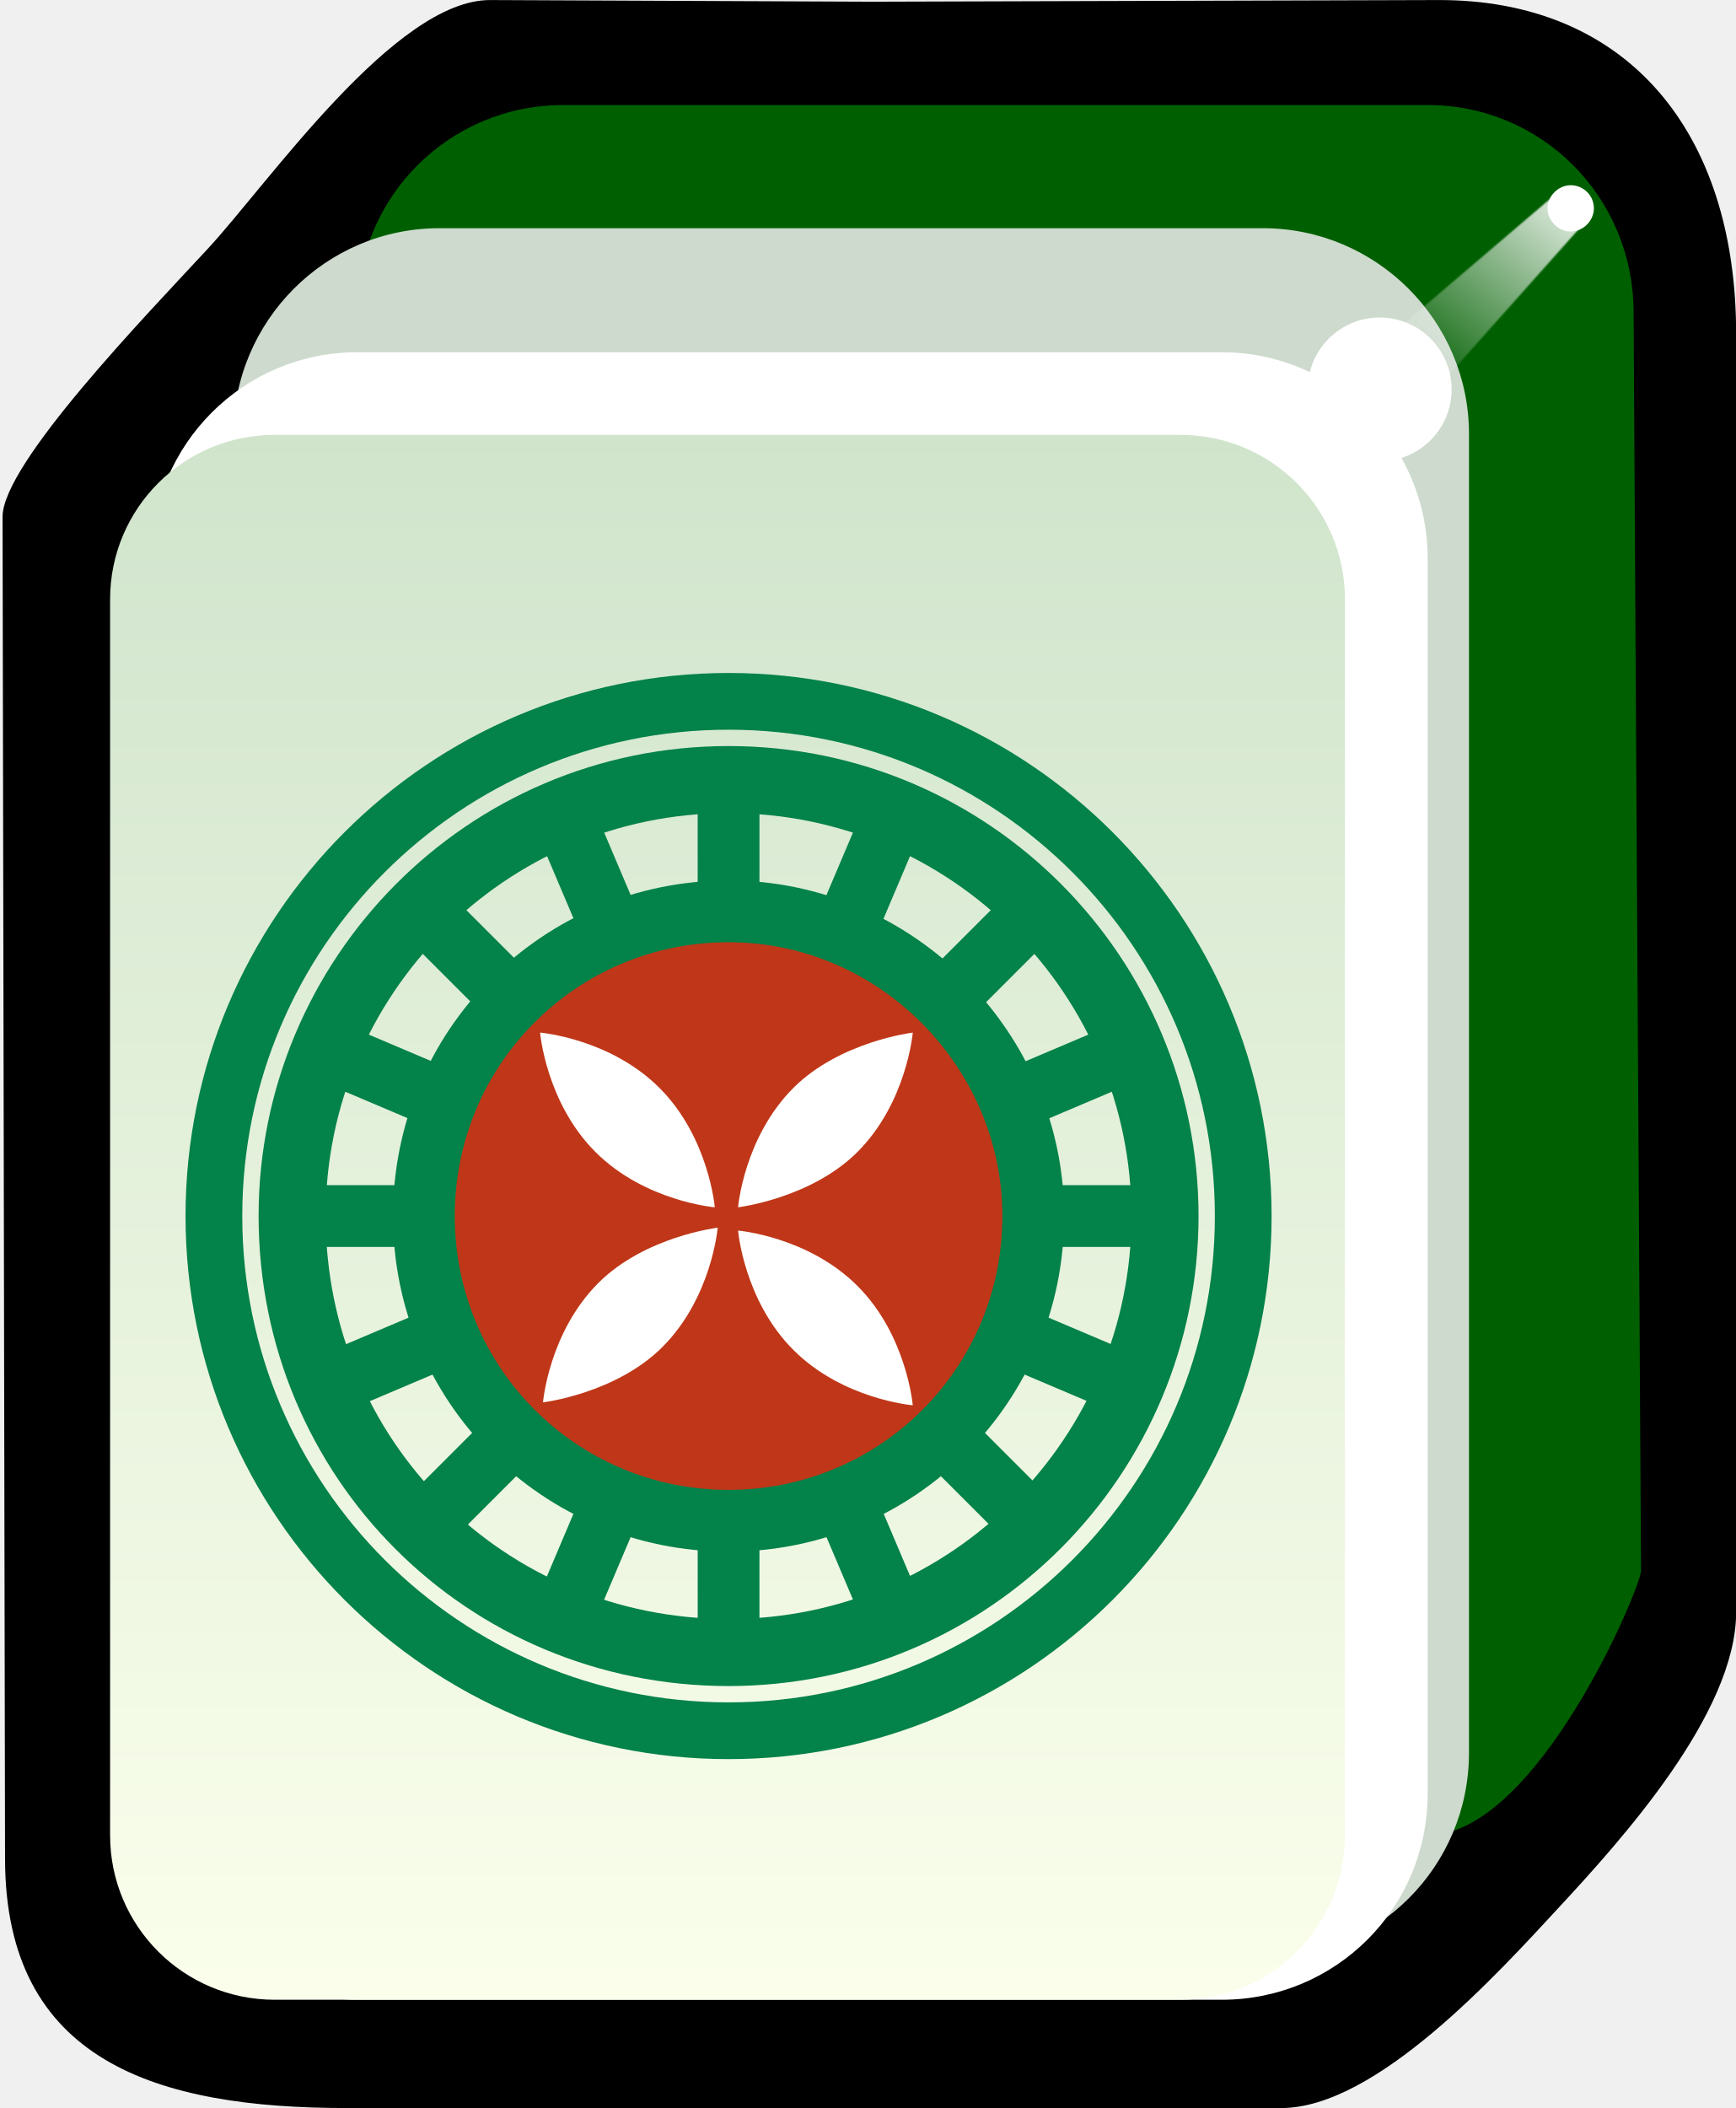
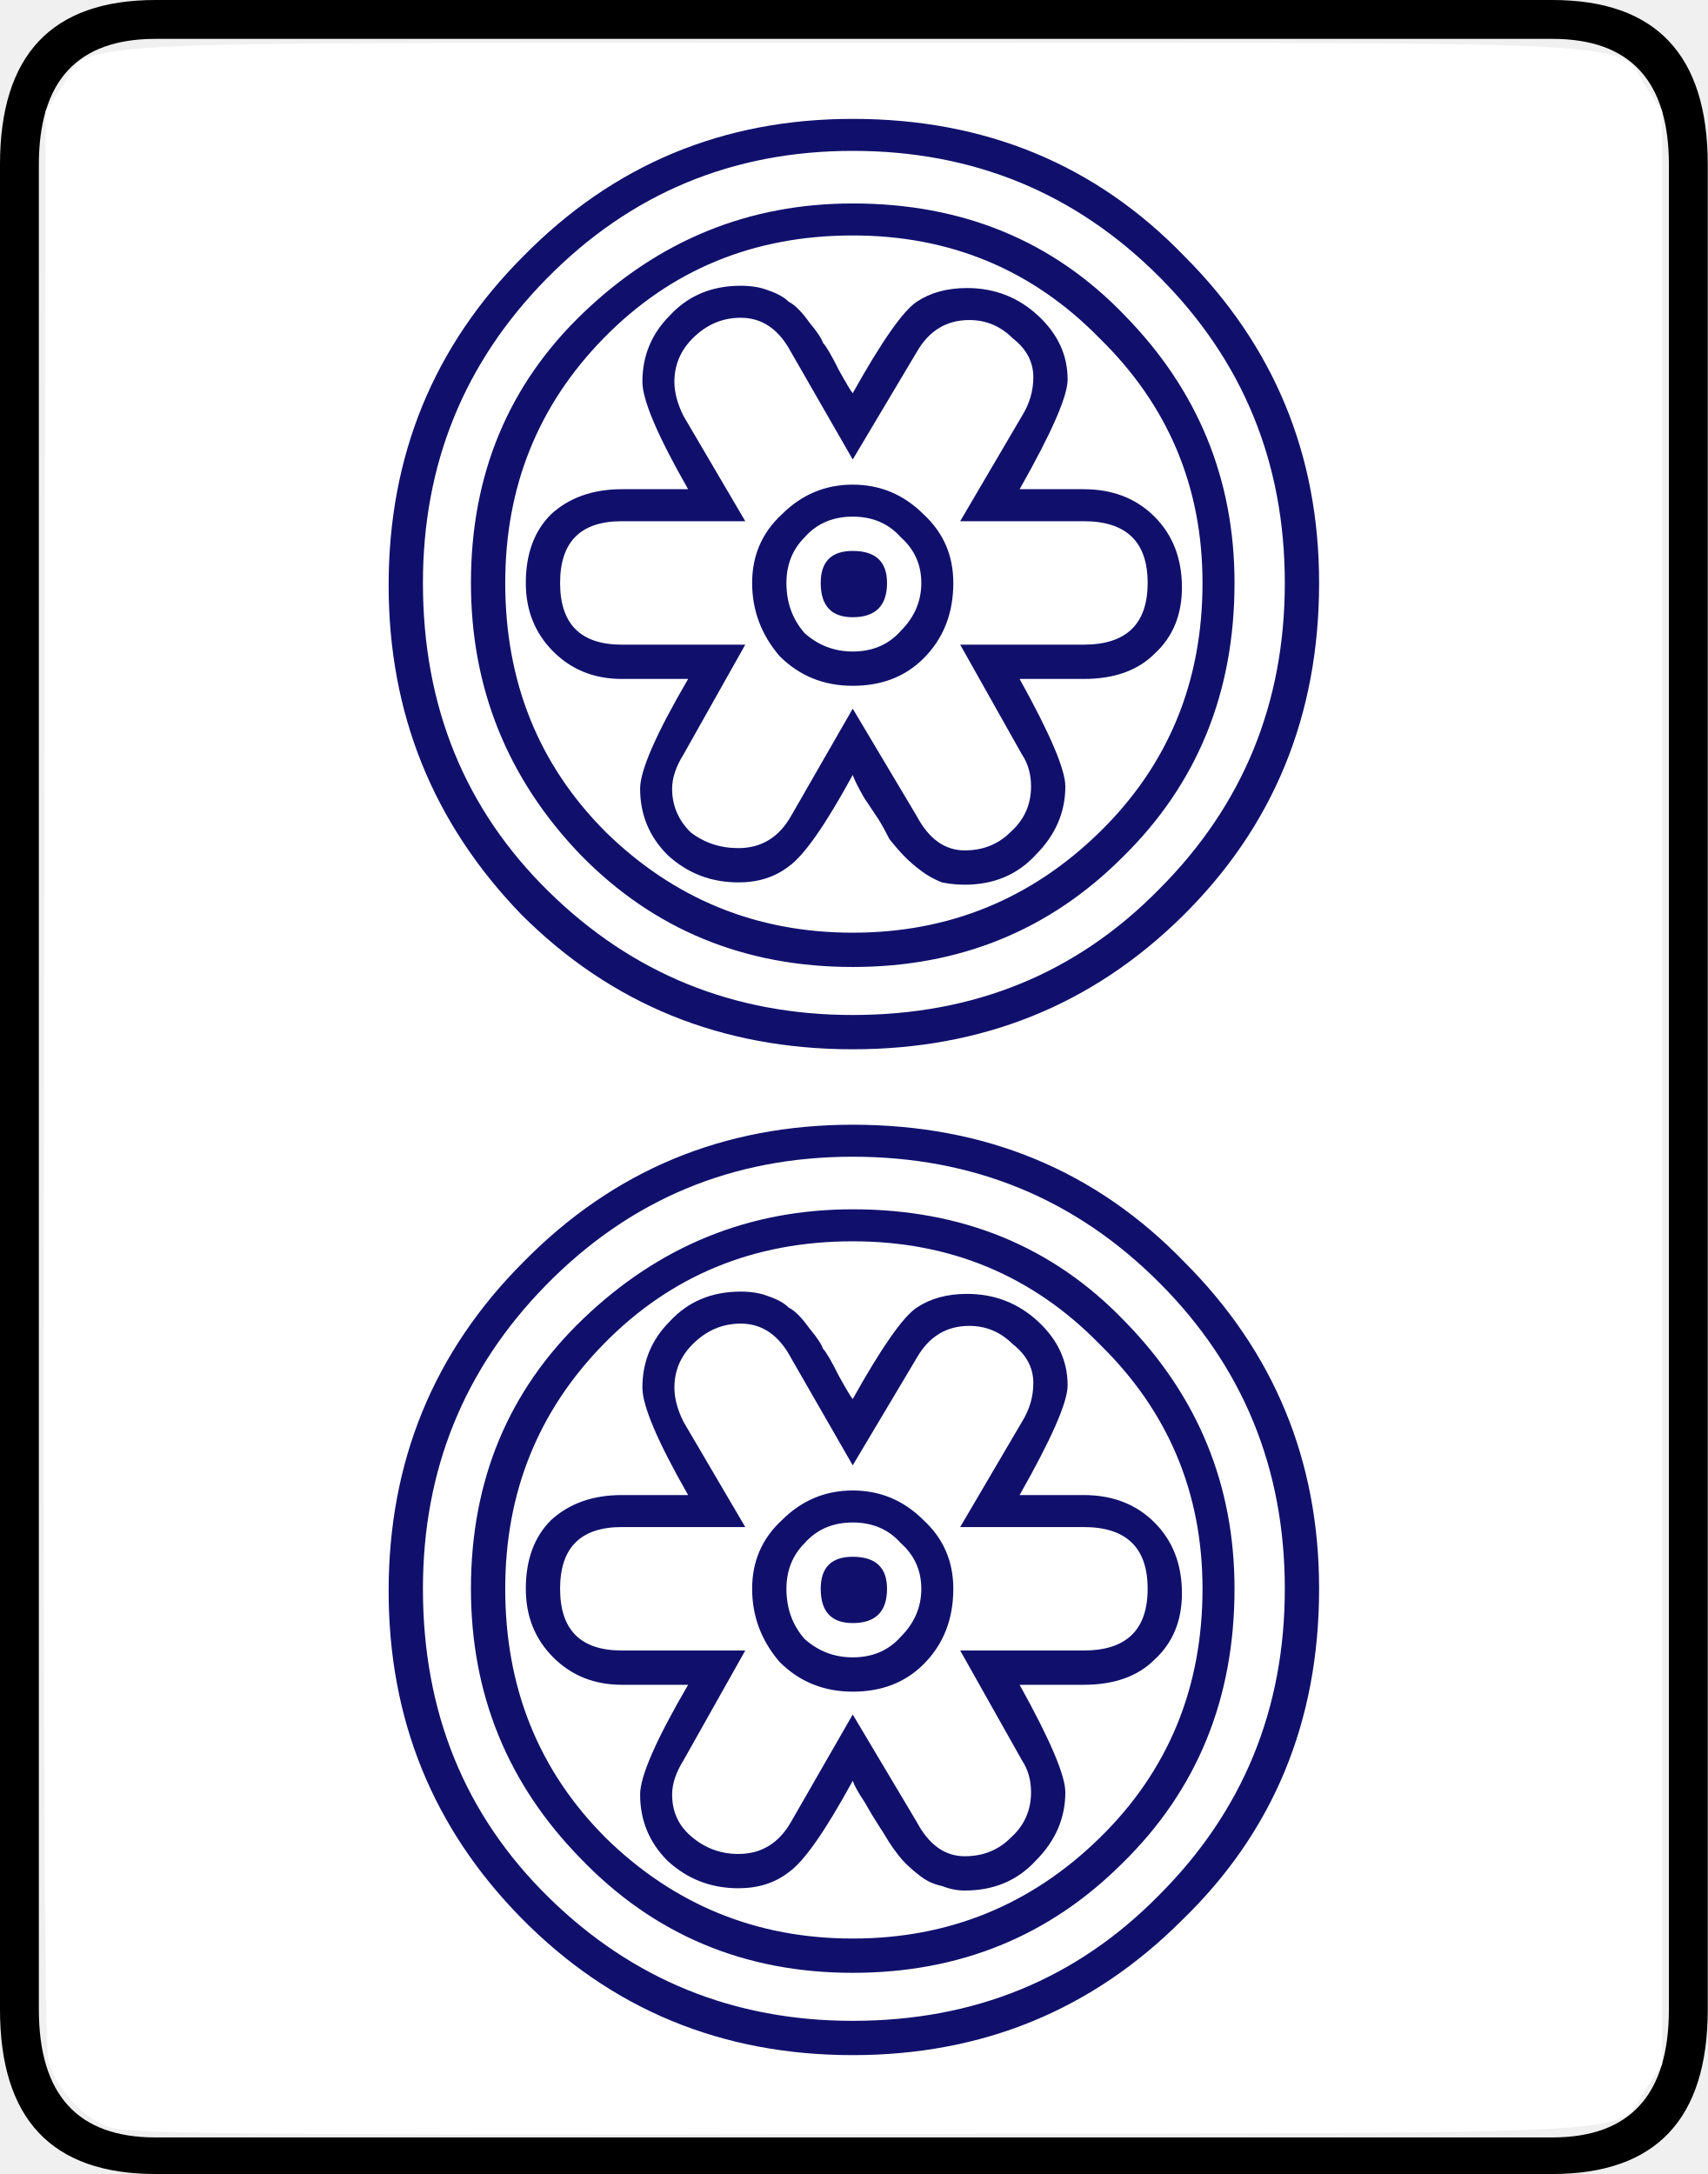
- <svg xmlns="http://www.w3.org/2000/svg" xml:space="preserve" id="svg2985" x="0" y="0" style="enable-background:new -192 293.9 210 255" version="1.1" viewBox="-192 293.9 210 255">
-   <style>.st0{enable-background:new}.st3{fill:#fff}.st9{fill:none;stroke:#038249;stroke-width:1.5}</style>
-   <switch>
-     <g>
-       <filter id="filter3970-5" width="1.217" height="1.215" x="-.109" y="-.108" color-interpolation-filters="sRGB">
-         <feGaussianBlur id="feGaussianBlur3972-8" stdDeviation=".128" />
-       </filter>
-       <g id="g4630" class="st0" transform="matrix(1.0006 0 0 1 -1.376 203.406)">
-         <g id="g3062">
-           <path id="rect4031" d="m-131.2 90.5 46.1.2 68.4-.2c22.9-.1 36.1 15.9 36.1 40.4v154.6c0 12.3-14 27.7-21.4 35.7s-22.1 24.3-33.6 24.3h-113c-22.9 0-41.3-5.6-41.3-30.2l-.3-162.3c0-6.4 17.3-24.3 24.8-32.4 7.4-8 22.7-30.2 34.2-30.1" />
-           <path id="rect3767" d="M-122.4 103.2h104.5c13.8 0 24.8 11.1 24.9 24.9l.9 152.4c0 2-12.6 32-25.8 32h-104.5c-13.8 0-24.9-11.1-24.9-24.9V128.1c0-13.8 11.1-24.9 24.9-24.9" style="fill:#005f00" />
-           <path id="rect3861" d="M-137.4 118.1h99.6c13.7 0 24.9 11.2 24.9 24.9v159.5c0 13.8-11.1 24.9-24.9 24.9h-99.6c-13.7 0-24.9-11.2-24.9-24.9V143.1c0-13.8 11.2-25 24.9-25" style="fill:#cddacd" />
-           <path id="rect3765" d="M-147.3 133.1h104.5c13.7 0 24.9 11.2 24.9 24.9v149.5c0 13.8-11.1 24.9-24.9 24.9h-104.5c-13.7 0-24.9-11.2-24.9-24.9V158c0-13.7 11.1-24.9 24.9-24.9" class="st3" />
-           <linearGradient id="rect3008_1_" x1="-324.883" x2="-324.883" y1="569.587" y2="531.068" gradientTransform="matrix(4.9807 0 0 -4.9841 1515.62 2981.96)" gradientUnits="userSpaceOnUse">
-             <stop offset="0" style="stop-color:#d0e4cc" />
-             <stop offset="1" style="stop-color:#fbffec" />
-           </linearGradient>
-           <path id="rect3008" d="M-157.3 143.1h109.5c11 0 19.9 8.9 19.9 19.9v149.5c0 11-8.9 19.9-19.9 19.9h-109.5c-11 0-19.9-8.9-19.9-19.9V163c0-11 8.9-19.9 19.9-19.9" style="fill:url(#rect3008_1_)" />
-           <path id="path3932" d="M2.2 115.7c0 1.5-1.3 2.8-2.8 2.8s-2.8-1.3-2.8-2.8 1.3-2.8 2.8-2.8 2.8 1.2 2.8 2.8" class="st3" />
-           <g id="path3936" style="filter:url(#filter3970-5)">
-             <linearGradient id="SVGID_1_" x1="-315.771" x2="-318.887" y1="590.47" y2="587.001" gradientTransform="matrix(7.1013 0 0 -6.6887 2243.616 4061.265)" gradientUnits="userSpaceOnUse">
-               <stop offset="0" style="stop-color:#fff" />
-               <stop offset="1" style="stop-color:#fff;stop-opacity:0" />
-             </linearGradient>
-             <path d="m-2.8 114.3-28.8 24.6 8.2 6 25.2-28.3z" style="fill:url(#SVGID_1_)" />
-           </g>
-           <path id="path3882" d="M-15 137.6c0 4.8-3.9 8.7-8.7 8.7s-8.7-3.9-8.7-8.7c0-4.8 3.9-8.7 8.7-8.7s8.7 3.9 8.7 8.7" class="st3" />
-           <g id="g3855" class="st0" transform="matrix(4.97804 0 0 4.98098 1.619 -203.22)">
-             <path id="path4291" d="M-8.4 88.5c0 6.9-5.6 12.5-12.5 12.5s-12.5-5.6-12.5-12.5S-27.8 76-20.9 76s12.5 5.6 12.5 12.5z" style="fill:none;stroke:#038249;stroke-width:1.378;stroke-linecap:round" />
-             <path id="path4295" d="M-10.3 88.5c0 5.8-4.7 10.6-10.6 10.6s-10.6-4.7-10.6-10.6c0-5.8 4.7-10.6 10.6-10.6s10.6 4.8 10.6 10.6z" style="fill:none;stroke:#038249;stroke-width:1.629;stroke-linecap:round" />
-             <path id="path4327" d="M-20.9 78v3.6" class="st9" />
-             <path id="path4346" d="M-31.4 88.5h3.6" class="st9" />
-             <path id="path4356" d="M-20.9 99v-3.6" class="st9" />
-             <path id="path4358" d="M-10.4 88.5H-14" class="st9" />
-             <path id="path4360" d="m-28.3 81.1 2.5 2.5" class="st9" />
-             <path id="path4362" d="m-28.3 96 2.5-2.5" class="st9" />
-             <path id="path4364" d="m-13.5 96-2.5-2.5" class="st9" />
-             <path id="path4366" d="m-13.5 81.1-2.5 2.5" class="st9" />
-             <path id="path4376" d="m-24.9 78.8 1.4 3.3" class="st9" />
-             <path id="path4378" d="m-30.6 92.6 3.3-1.4" class="st9" />
-             <path id="path4380" d="m-16.9 98.2-1.4-3.3" class="st9" />
-             <path id="path4382" d="m-11.2 84.5-3.3 1.4" class="st9" />
-             <path id="path4384" d="m-30.6 84.5 3.3 1.4" class="st9" />
-             <path id="path4386" d="m-24.9 98.2 1.4-3.3" class="st9" />
-             <path id="path4388" d="m-11.2 92.6-3.3-1.4" class="st9" />
-             <path id="path4390" d="m-16.9 78.8-1.4 3.3" class="st9" />
-             <path id="path4301" d="M-13.5 88.5c0 4.1-3.3 7.4-7.4 7.4s-7.4-3.3-7.4-7.4 3.3-7.4 7.4-7.4 7.4 3.4 7.4 7.4z" style="fill:#bf3718;stroke:#038249;stroke-width:1.5;stroke-linecap:round" />
-             <g id="g3849" transform="rotate(-45 17.625 29.531)">
-               <path id="path4497" d="M-51.7 44s-1.3 1.1-3 1.1c-1.6 0-3-1.1-3-1.1s1.3-1.1 3-1.1c1.6 0 3 1.1 3 1.1" class="st3" />
-               <path id="path4533" d="M-51 44s1.3-1.1 3-1.1c1.6 0 3 1.1 3 1.1s-1.3 1.1-3 1.1c-1.6 0-3-1.1-3-1.1" class="st3" />
-               <path id="path4575" d="M-51.4 44.4s1.1 1.3 1.1 3-1.1 3-1.1 3-1.1-1.3-1.1-3 1.1-3 1.1-3" class="st3" />
-               <path id="path4577" d="M-51.4 43.6s-1.1-1.3-1.1-3 1.1-3 1.1-3 1.1 1.3 1.1 3-1.1 3-1.1 3" class="st3" />
-             </g>
-           </g>
-         </g>
-       </g>
+ <svg xmlns="http://www.w3.org/2000/svg" width="74.7" height="95.1" id="svg2" version="1.1">
+   <defs id="defs4" />
+   <g transform="translate(-862.3434,-406.463)" id="g3205">
+     <g transform="translate(829.3863,411.3542)" style="font-size:100px;font-style:normal;font-variant:normal;font-weight:normal;font-stretch:normal;fill:#000000;fill-opacity:1;stroke:none;font-family:Droid Serif;-inkscape-font-specification:Droid Serif" id="text4347">
+       <path d="m 107.657,83.009 c -8e-5,4.8 -2.267,7.2 -6.8,7.2 l -61.1,0 c -4.533,-1.9e-5 -6.8,-2.4 -6.8,-7.2 l 0,-80.7 c -3e-6,-4.8 2.267,-7.2 6.8,-7.2 l 61.1,0 c 4.533,7.6e-5 6.8,2.4 6.8,7.2 l 0,80.7 m -1.7,0 0,-80.7 c -8e-5,-3.667 -1.7,-5.5 -5.1,-5.5 l -61.1,0 c -3.4,7.43e-5 -5.1,1.833 -5.1,5.5 l 0,80.7 c -5e-6,3.733 1.7,5.6 5.1,5.6 l 61.1,0 c 3.4,-1.7e-5 5.1,-1.867 5.1,-5.6" id="path4352" />
    </g>
-   </switch>
+     <path style="fill:#ffffff;fill-opacity:1;fill-rule:nonzero;stroke:none" d="M 4.771,93.046 C 3.573,92.622 2.455,91.385 2.11,90.102 1.95,89.509 1.885,74.094 1.927,47.025 L 1.993,4.87 2.704,3.795 C 4.077,1.722 1.286,1.877 37.349,1.877 c 36.062,0 33.272,-0.155 34.644,1.919 l 0.711,1.075 0,42.716 0,42.716 -0.693,1.048 c -1.402,2.118 1.665,1.939 -34.283,2 -27.014,0.046 -32.102,-0.001 -32.956,-0.304 l 0,0 z" id="path4358" transform="translate(862.3434,406.463)" />
+     <path style="font-size:100px;font-style:normal;font-variant:normal;font-weight:normal;font-stretch:normal;fill:#10106c;fill-opacity:1;stroke:none;font-family:Droid Serif;-inkscape-font-specification:Droid Serif" id="path4356-1" d="m 920.043,475.963 c -6e-5,5.8 -2,10.633 -6,14.5 -3.933,3.933 -8.733,5.9 -14.4,5.9 -5.733,-2e-5 -10.567,-2 -14.5,-6 -3.867,-3.933 -5.8,-8.7 -5.8,-14.3 -2e-5,-5.667 1.967,-10.467 5.9,-14.4 3.933,-4 8.733,-6 14.4,-6 5.8,3e-5 10.633,2 14.5,6 3.933,3.933 5.9,8.7 5.9,14.3 m -1.5,0 c -6e-5,-5.267 -1.833,-9.733 -5.5,-13.4 -3.667,-3.667 -8.133,-5.5 -13.4,-5.5 -5.267,3e-5 -9.733,1.867 -13.4,5.6 -3.6,3.667 -5.4,8.1 -5.4,13.3 -2e-5,5.4 1.833,9.9 5.5,13.5 3.667,3.6 8.1,5.4 13.3,5.4 5.333,-1e-5 9.8,-1.833 13.4,-5.5 3.667,-3.667 5.5,-8.133 5.5,-13.4 m -18.9,-16.6 c 4.8,2e-5 8.767,1.633 11.9,4.9 3.2,3.267 4.8,7.167 4.8,11.7 -6e-5,4.8 -1.633,8.8 -4.9,12 -3.2,3.2 -7.133,4.8 -11.8,4.8 -4.733,-10e-6 -8.7,-1.667 -11.9,-5 -3.2,-3.267 -4.8,-7.2 -4.8,-11.8 -2e-5,-4.733 1.633,-8.667 4.9,-11.8 3.333,-3.2 7.267,-4.8 11.8,-4.8 m -10.8,27.5 c 3,2.933 6.6,4.4 10.8,4.4 4.2,-10e-6 7.8,-1.467 10.8,-4.4 3,-2.933 4.5,-6.567 4.5,-10.9 -5e-5,-4.2 -1.5,-7.767 -4.5,-10.7 -2.933,-3 -6.533,-4.5 -10.8,-4.5 -4.333,2e-5 -7.967,1.5 -10.9,4.5 -2.867,2.933 -4.3,6.5 -4.3,10.7 -3e-5,4.333 1.467,7.967 4.4,10.9 m 20.9,-15 c 1.267,10e-6 2.3,0.4 3.1,1.2 0.8,0.8 1.2,1.833 1.2,3.1 -6e-5,1.2 -0.4,2.167 -1.2,2.9 -0.733,0.733 -1.767,1.1 -3.1,1.1 l -2.8,0 c 1.333,2.4 2,3.967 2,4.7 -5e-5,1.133 -0.433,2.133 -1.3,3 -0.8,0.867 -1.833,1.3 -3.1,1.3 -0.333,-1e-5 -0.667,-0.067 -1,-0.2 -0.333,-0.067 -0.633,-0.2 -0.9,-0.4 -0.267,-0.2 -0.5,-0.4 -0.7,-0.6 -0.2,-0.2 -0.433,-0.5 -0.7,-0.9 -0.2,-0.333 -0.367,-0.6 -0.5,-0.8 -0.133,-0.2 -0.333,-0.533 -0.6,-1 -0.267,-0.4 -0.433,-0.7 -0.5,-0.9 -1.2,2.2 -2.133,3.533 -2.8,4 -0.6,0.467 -1.333,0.7 -2.2,0.7 -1.2,-10e-6 -2.233,-0.4 -3.1,-1.2 -0.8,-0.8 -1.2,-1.767 -1.2,-2.9 -3e-5,-0.8 0.7,-2.4 2.1,-4.8 l -2.9,0 c -1.2,0 -2.2,-0.4 -3,-1.2 -0.8,-0.8 -1.2,-1.8 -1.2,-3 -3e-5,-1.267 0.367,-2.267 1.1,-3 0.8,-0.733 1.833,-1.1 3.1,-1.1 l 2.9,0 c -1.333,-2.333 -2,-3.9 -2,-4.7 -3e-5,-1.133 0.4,-2.1 1.2,-2.9 0.8,-0.867 1.833,-1.3 3.1,-1.3 0.467,2e-5 0.867,0.067 1.2,0.2 0.4,0.133 0.7,0.3 0.9,0.5 0.267,0.133 0.567,0.433 0.9,0.9 0.333,0.4 0.533,0.7 0.6,0.9 0.133,0.133 0.367,0.533 0.7,1.2 0.333,0.6 0.533,0.933 0.6,1 1.267,-2.267 2.2,-3.6 2.8,-4 0.6,-0.4 1.333,-0.6 2.2,-0.6 1.2,2e-5 2.233,0.4 3.1,1.2 0.867,0.8 1.3,1.733 1.3,2.8 -5e-5,0.733 -0.7,2.333 -2.1,4.8 l 2.8,0 m -5.2,15.8 c 0.8,-1e-5 1.467,-0.267 2,-0.8 0.6,-0.533 0.9,-1.2 0.9,-2 -5e-5,-0.533 -0.133,-1 -0.4,-1.4 l -2.7,-4.8 5.4,0 c 1.867,0 2.8,-0.9 2.8,-2.7 -5e-5,-1.8 -0.933,-2.7 -2.8,-2.7 l -5.4,0 2.7,-4.6 c 0.333,-0.533 0.5,-1.1 0.5,-1.7 -5e-5,-0.667 -0.3,-1.233 -0.9,-1.7 -0.533,-0.533 -1.167,-0.8 -1.9,-0.8 -1,2e-5 -1.767,0.467 -2.3,1.4 l -2.8,4.7 -2.7,-4.7 c -0.533,-1 -1.267,-1.5 -2.2,-1.5 -0.8,2e-5 -1.5,0.3 -2.1,0.9 -0.533,0.533 -0.8,1.167 -0.8,1.9 -3e-5,0.467 0.133,0.967 0.4,1.5 l 2.7,4.6 -5.4,0 c -1.8,1e-5 -2.7,0.9 -2.7,2.7 -3e-5,1.8 0.9,2.7 2.7,2.7 l 5.4,0 -2.7,4.8 c -0.333,0.533 -0.5,1.033 -0.5,1.5 -3e-5,0.733 0.267,1.333 0.8,1.8 0.6,0.533 1.3,0.8 2.1,0.8 1,-10e-6 1.767,-0.467 2.3,-1.4 l 2.7,-4.7 2.8,4.7 c 0.533,1 1.233,1.5 2.1,1.5 m -8,-14.7 c 0.867,-0.867 1.9,-1.3 3.1,-1.3 1.2,10e-6 2.233,0.433 3.1,1.3 0.867,0.8 1.3,1.8 1.3,3 -4e-5,1.333 -0.433,2.433 -1.3,3.3 -0.8,0.8 -1.833,1.2 -3.1,1.2 -1.267,0 -2.333,-0.433 -3.2,-1.3 -0.8,-0.933 -1.2,-2 -1.2,-3.2 -4e-5,-1.2 0.433,-2.2 1.3,-3 m 3.1,6 c 0.867,0 1.567,-0.3 2.1,-0.9 0.6,-0.6 0.9,-1.3 0.9,-2.1 -4e-5,-0.8 -0.3,-1.467 -0.9,-2 -0.533,-0.6 -1.233,-0.9 -2.1,-0.9 -0.867,1e-5 -1.567,0.3 -2.1,0.9 -0.533,0.533 -0.8,1.2 -0.8,2 -4e-5,0.867 0.267,1.6 0.8,2.2 0.6,0.533 1.3,0.8 2.1,0.8 m 1.5,-3 c -4e-5,1 -0.5,1.5 -1.5,1.5 -0.933,0 -1.4,-0.5 -1.4,-1.5 -4e-5,-0.933 0.467,-1.4 1.4,-1.4 1,1e-5 1.5,0.467 1.5,1.4 m 18.9,-44 c -6e-5,5.8 -2,10.667 -6,14.6 -3.933,3.867 -8.733,5.8 -14.4,5.8 -5.733,3e-5 -10.567,-1.967 -14.5,-5.9 -3.867,-4 -5.8,-8.8 -5.8,-14.4 -2e-5,-5.667 1.967,-10.467 5.9,-14.4 3.933,-4 8.733,-6 14.4,-6 5.8,7e-5 10.633,2 14.5,6 3.933,3.933 5.9,8.7 5.9,14.3 m -1.5,0 c -6e-5,-5.267 -1.833,-9.733 -5.5,-13.4 -3.667,-3.667 -8.133,-5.5 -13.4,-5.5 -5.267,7e-5 -9.733,1.867 -13.4,5.6 -3.6,3.667 -5.4,8.1 -5.4,13.3 -2e-5,5.4 1.833,9.9 5.5,13.5 3.667,3.6 8.1,5.4 13.3,5.4 5.333,3e-5 9.8,-1.833 13.4,-5.5 3.667,-3.667 5.5,-8.133 5.5,-13.4 m -18.9,-16.6 c 4.8,7e-5 8.767,1.633 11.9,4.9 3.2,3.267 4.8,7.167 4.8,11.7 -6e-5,4.8 -1.633,8.8 -4.9,12 -3.2,3.2 -7.133,4.8 -11.8,4.8 -4.733,3e-5 -8.7,-1.633 -11.9,-4.9 -3.2,-3.333 -4.8,-7.3 -4.8,-11.9 -2e-5,-4.733 1.633,-8.667 4.9,-11.8 3.333,-3.2 7.267,-4.8 11.8,-4.8 m -10.8,27.5 c 3,2.933 6.6,4.4 10.8,4.4 4.2,3e-5 7.8,-1.467 10.8,-4.4 3,-2.933 4.5,-6.567 4.5,-10.9 -5e-5,-4.2 -1.5,-7.767 -4.5,-10.7 -2.933,-3 -6.533,-4.5 -10.8,-4.5 -4.333,7e-5 -7.967,1.5 -10.9,4.5 -2.867,2.933 -4.3,6.5 -4.3,10.7 -3e-5,4.333 1.467,7.967 4.4,10.9 m 20.9,-15 c 1.267,5e-5 2.3,0.4 3.1,1.2 0.8,0.8 1.2,1.833 1.2,3.1 -6e-5,1.2 -0.4,2.167 -1.2,2.9 -0.733,0.733 -1.767,1.1 -3.1,1.1 l -2.8,0 c 1.333,2.4 2,3.967 2,4.7 -5e-5,1.133 -0.433,2.133 -1.3,3 -0.8,0.867 -1.833,1.3 -3.1,1.3 -0.333,4e-5 -0.667,-0.033 -1,-0.1 -0.333,-0.133 -0.633,-0.3 -0.9,-0.5 -0.267,-0.2 -0.5,-0.4 -0.7,-0.6 -0.2,-0.2 -0.433,-0.467 -0.7,-0.8 -0.2,-0.4 -0.367,-0.7 -0.5,-0.9 -0.133,-0.2 -0.333,-0.5 -0.6,-0.9 -0.267,-0.467 -0.433,-0.8 -0.5,-1 -1.2,2.2 -2.133,3.533 -2.8,4 -0.6,0.467 -1.333,0.7 -2.2,0.7 -1.2,4e-5 -2.233,-0.4 -3.1,-1.2 -0.8,-0.8 -1.2,-1.767 -1.2,-2.9 -3e-5,-0.8 0.7,-2.4 2.1,-4.8 l -2.9,0 c -1.2,5e-5 -2.2,-0.4 -3,-1.2 -0.8,-0.8 -1.2,-1.8 -1.2,-3 -3e-5,-1.267 0.367,-2.267 1.1,-3 0.8,-0.733 1.833,-1.1 3.1,-1.1 l 2.9,0 c -1.333,-2.333 -2,-3.9 -2,-4.7 -3e-5,-1.133 0.4,-2.1 1.2,-2.9 0.8,-0.867 1.833,-1.3 3.1,-1.3 0.467,6e-5 0.867,0.067 1.2,0.2 0.4,0.133 0.7,0.3 0.9,0.5 0.267,0.133 0.567,0.433 0.9,0.9 0.333,0.4 0.533,0.7 0.6,0.9 0.133,0.133 0.367,0.533 0.7,1.2 0.333,0.6 0.533,0.933 0.6,1 1.267,-2.267 2.2,-3.6 2.8,-4 0.6,-0.4 1.333,-0.6 2.2,-0.6 1.2,6e-5 2.233,0.4 3.1,1.2 0.867,0.8 1.3,1.733 1.3,2.8 -5e-5,0.733 -0.7,2.333 -2.1,4.8 l 2.8,0 m -5.2,15.8 c 0.8,4e-5 1.467,-0.267 2,-0.8 0.6,-0.533 0.9,-1.2 0.9,-2 -5e-5,-0.533 -0.133,-1 -0.4,-1.4 l -2.7,-4.8 5.4,0 c 1.867,5e-5 2.8,-0.9 2.8,-2.7 -5e-5,-1.8 -0.933,-2.7 -2.8,-2.7 l -5.4,0 2.7,-4.6 c 0.333,-0.533 0.5,-1.1 0.5,-1.7 -5e-5,-0.667 -0.3,-1.233 -0.9,-1.7 -0.533,-0.533 -1.167,-0.8 -1.9,-0.8 -1,6e-5 -1.767,0.467 -2.3,1.4 l -2.8,4.7 -2.7,-4.7 c -0.533,-1 -1.267,-1.5 -2.2,-1.5 -0.8,6e-5 -1.5,0.3 -2.1,0.9 -0.533,0.533 -0.8,1.167 -0.8,1.9 -3e-5,0.467 0.133,0.967 0.4,1.5 l 2.7,4.6 -5.4,0 c -1.8,5e-5 -2.7,0.9 -2.7,2.7 -3e-5,1.8 0.9,2.7 2.7,2.7 l 5.4,0 -2.7,4.8 c -0.333,0.533 -0.5,1.033 -0.5,1.5 -3e-5,0.733 0.267,1.367 0.8,1.9 0.6,0.467 1.3,0.7 2.1,0.7 1,4e-5 1.767,-0.467 2.3,-1.4 l 2.7,-4.7 2.8,4.7 c 0.533,1 1.233,1.5 2.1,1.5 m -8,-14.7 c 0.867,-0.867 1.9,-1.3 3.1,-1.3 1.2,5e-5 2.233,0.433 3.1,1.3 0.867,0.8 1.3,1.8 1.3,3 -4e-5,1.333 -0.433,2.433 -1.3,3.3 -0.8,0.8 -1.833,1.2 -3.1,1.2 -1.267,5e-5 -2.333,-0.433 -3.2,-1.3 -0.8,-0.933 -1.2,-2 -1.2,-3.2 -4e-5,-1.2 0.433,-2.2 1.3,-3 m 3.1,6 c 0.867,5e-5 1.567,-0.3 2.1,-0.9 0.6,-0.6 0.9,-1.3 0.9,-2.1 -4e-5,-0.8 -0.3,-1.467 -0.9,-2 -0.533,-0.6 -1.233,-0.9 -2.1,-0.9 -0.867,5e-5 -1.567,0.3 -2.1,0.9 -0.533,0.533 -0.8,1.2 -0.8,2 -4e-5,0.867 0.267,1.6 0.8,2.2 0.6,0.533 1.3,0.8 2.1,0.8 m 1.5,-3 c -4e-5,1 -0.5,1.5 -1.5,1.5 -0.933,5e-5 -1.4,-0.5 -1.4,-1.5 -4e-5,-0.933 0.467,-1.4 1.4,-1.4 1,5e-5 1.5,0.467 1.5,1.4" />
+   </g>
</svg>
